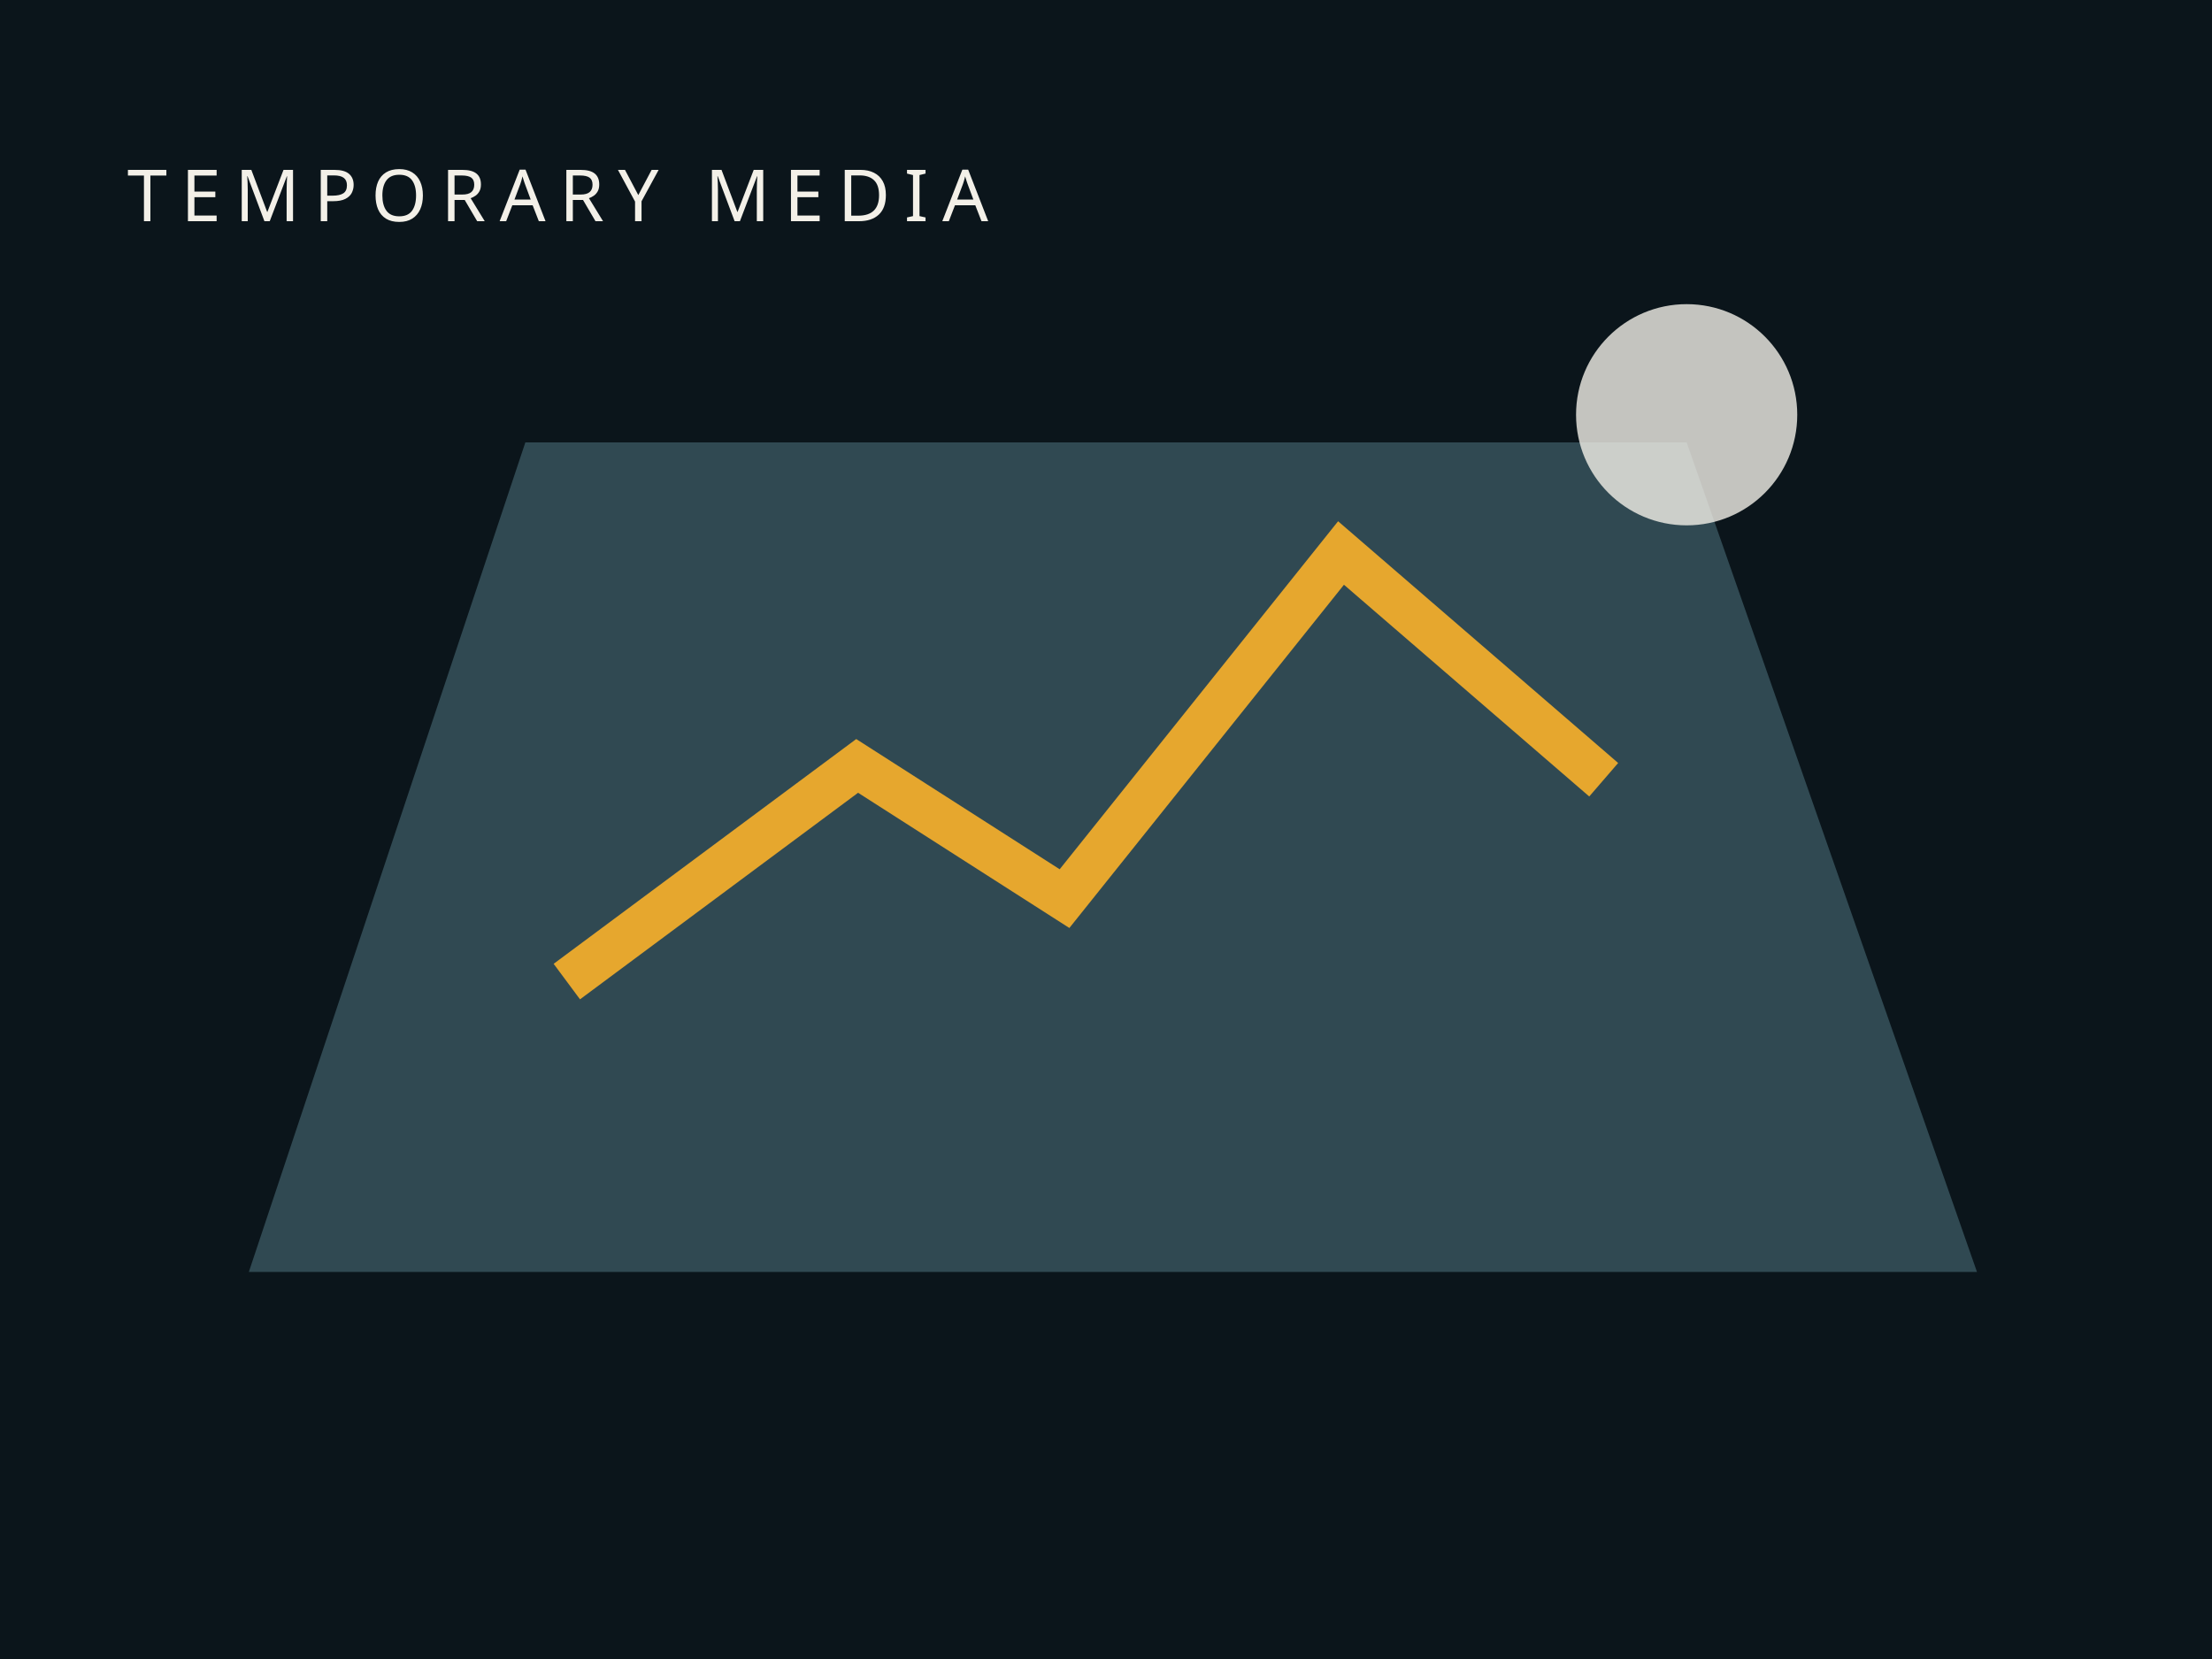
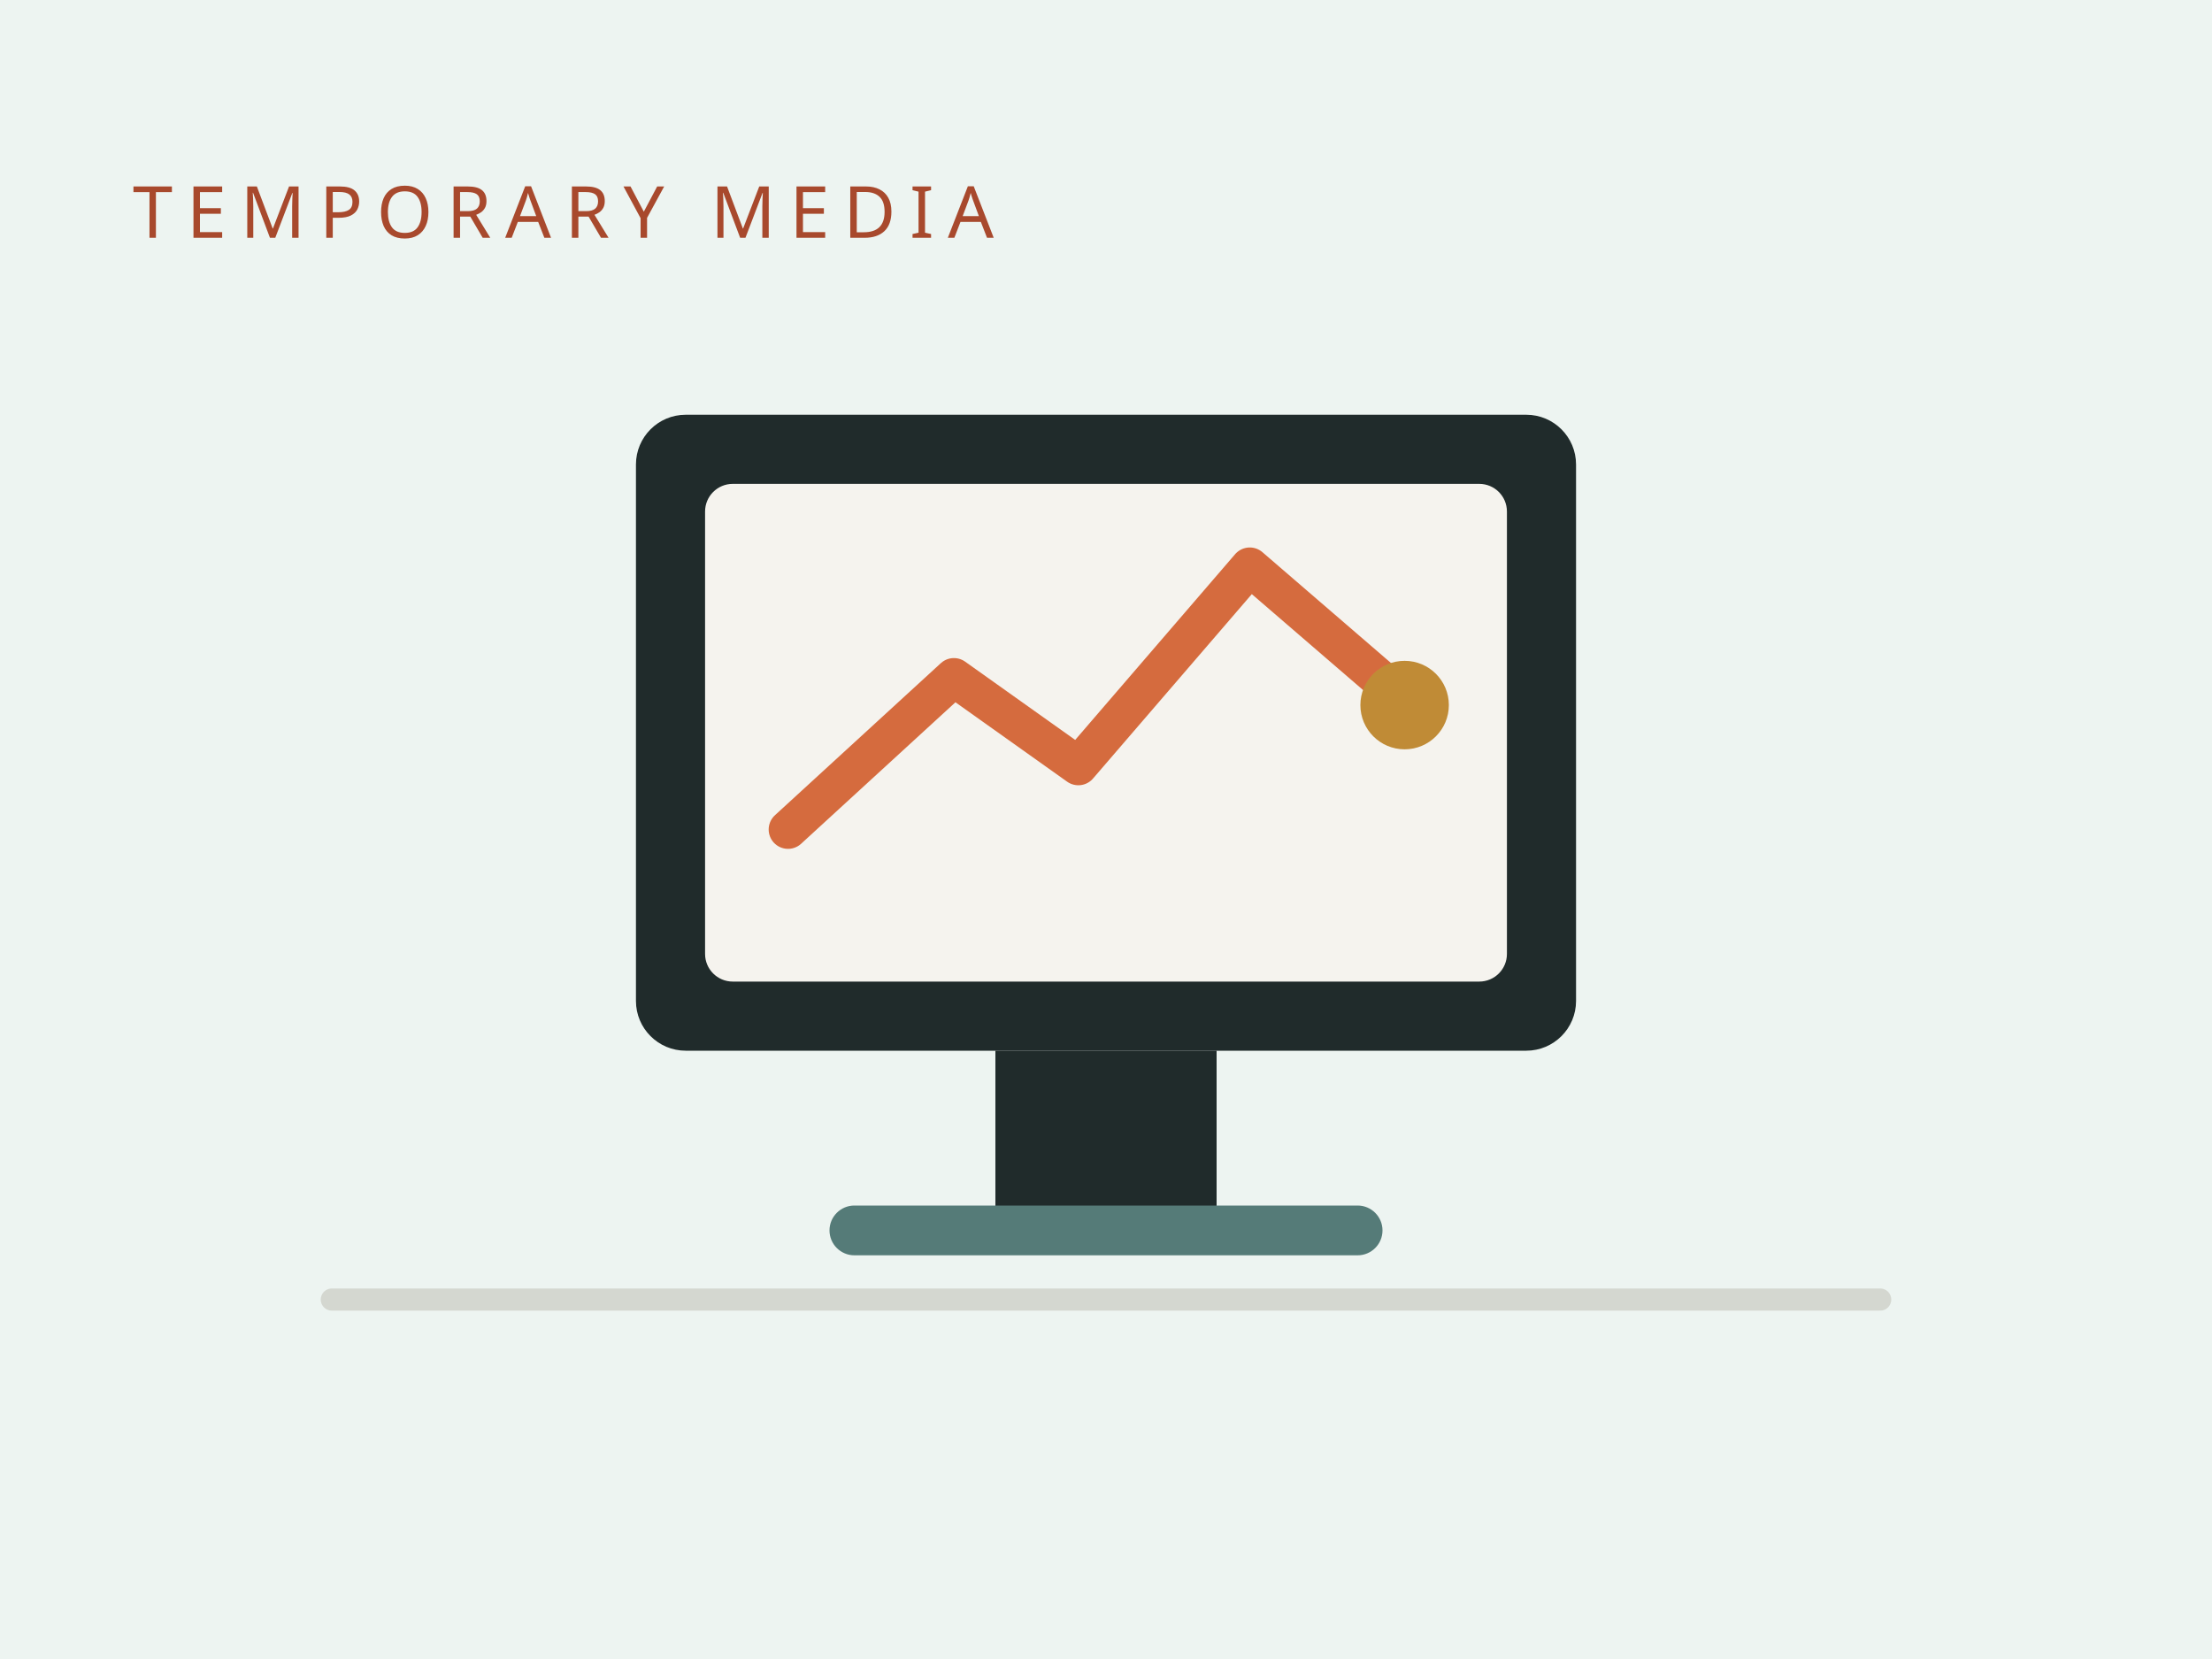
- <svg xmlns="http://www.w3.org/2000/svg" viewBox="0 0 800 600">
-   <rect width="800" height="600" fill="#0b151b" />
-   <path d="M90 460 190 160h420l105 300Z" fill="#304952" />
-   <path d="m205 355 105-78 75 48 100-125 95 82" fill="none" stroke="#e6a72e" stroke-width="16" />
-   <circle cx="610" cy="150" r="40" fill="#f3f0e8" opacity=".8" />
-   <text x="46" y="80" fill="#f3f0e8" font-family="sans-serif" font-size="26" letter-spacing="5">TEMPORARY MEDIA</text>
+ <svg xmlns="http://www.w3.org/2000/svg" viewBox="0 0 800 600" role="img">
+   <rect width="800" height="600" fill="#edf4f1" />
+   <path d="M120 470h560" stroke="#d4d7d0" stroke-width="8" stroke-linecap="round" />
+   <rect x="230" y="150" width="340" height="230" rx="18" fill="#202b2b" />
+   <rect x="255" y="175" width="290" height="180" rx="10" fill="#f5f3ee" />
+   <path d="m285 300 60-55 45 32 62-72 58 50" fill="none" stroke="#d56b3e" stroke-width="14" stroke-linecap="round" stroke-linejoin="round" />
+   <circle cx="508" cy="255" r="16" fill="#c08b36" />
+   <rect x="360" y="380" width="80" height="60" fill="#202b2b" />
+   <rect x="300" y="436" width="200" height="18" rx="9" fill="#557b78" />
+   <text x="48" y="86" fill="#a8492d" font-family="sans-serif" font-size="26" letter-spacing="5">TEMPORARY MEDIA</text>
</svg>
